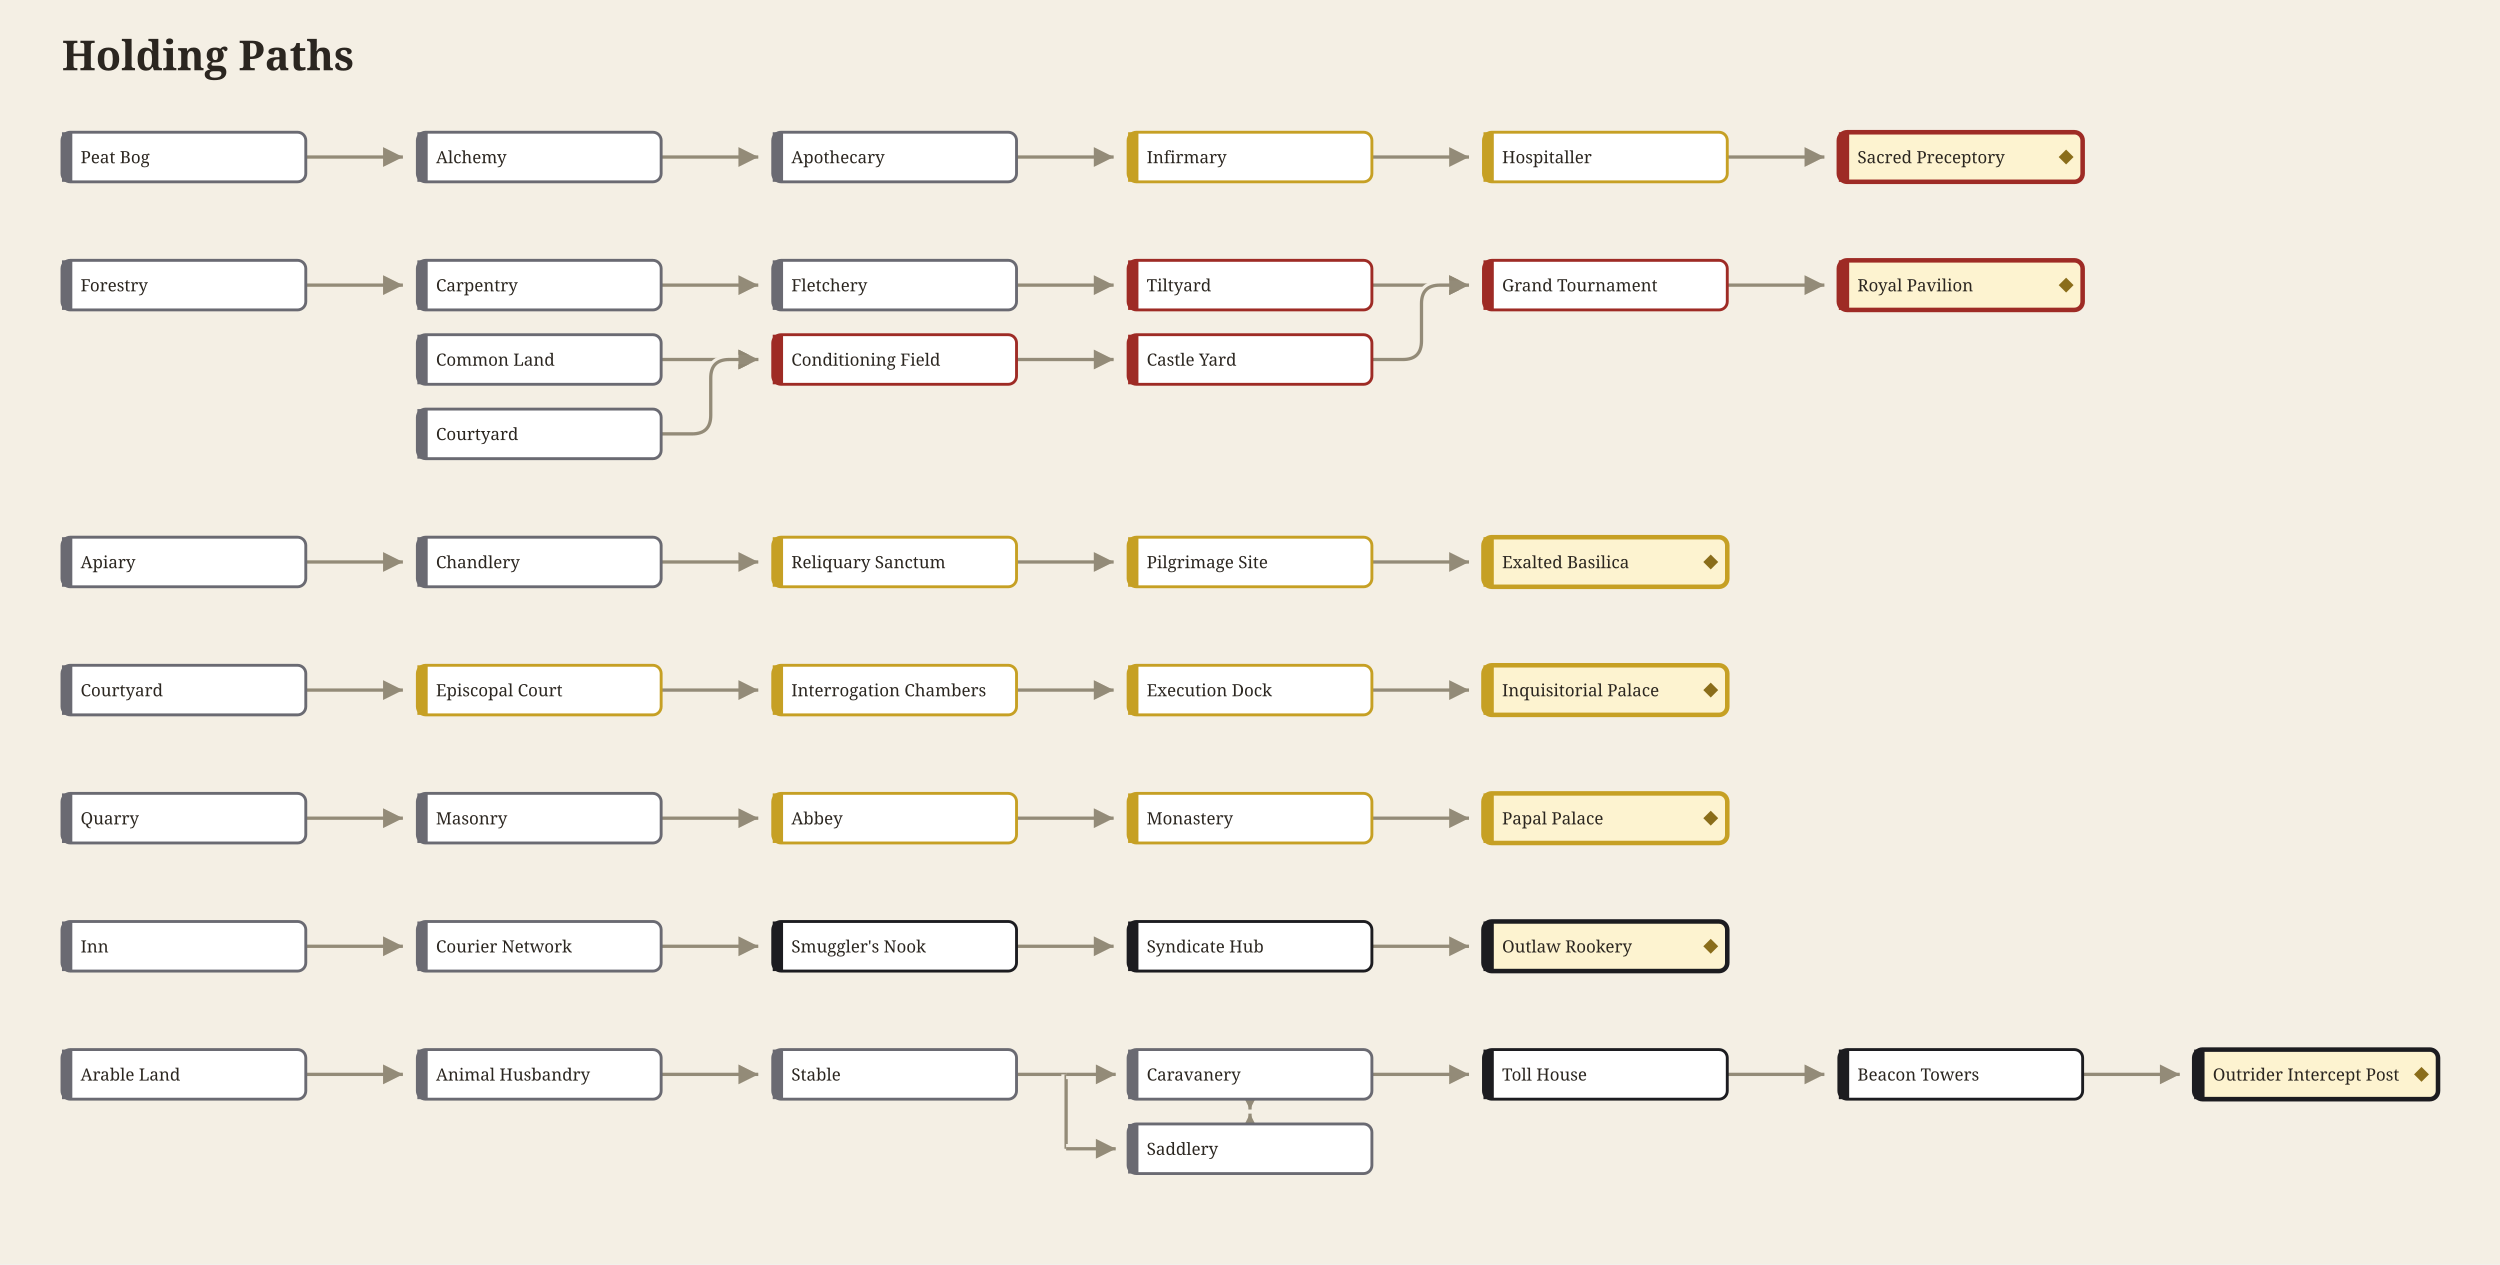
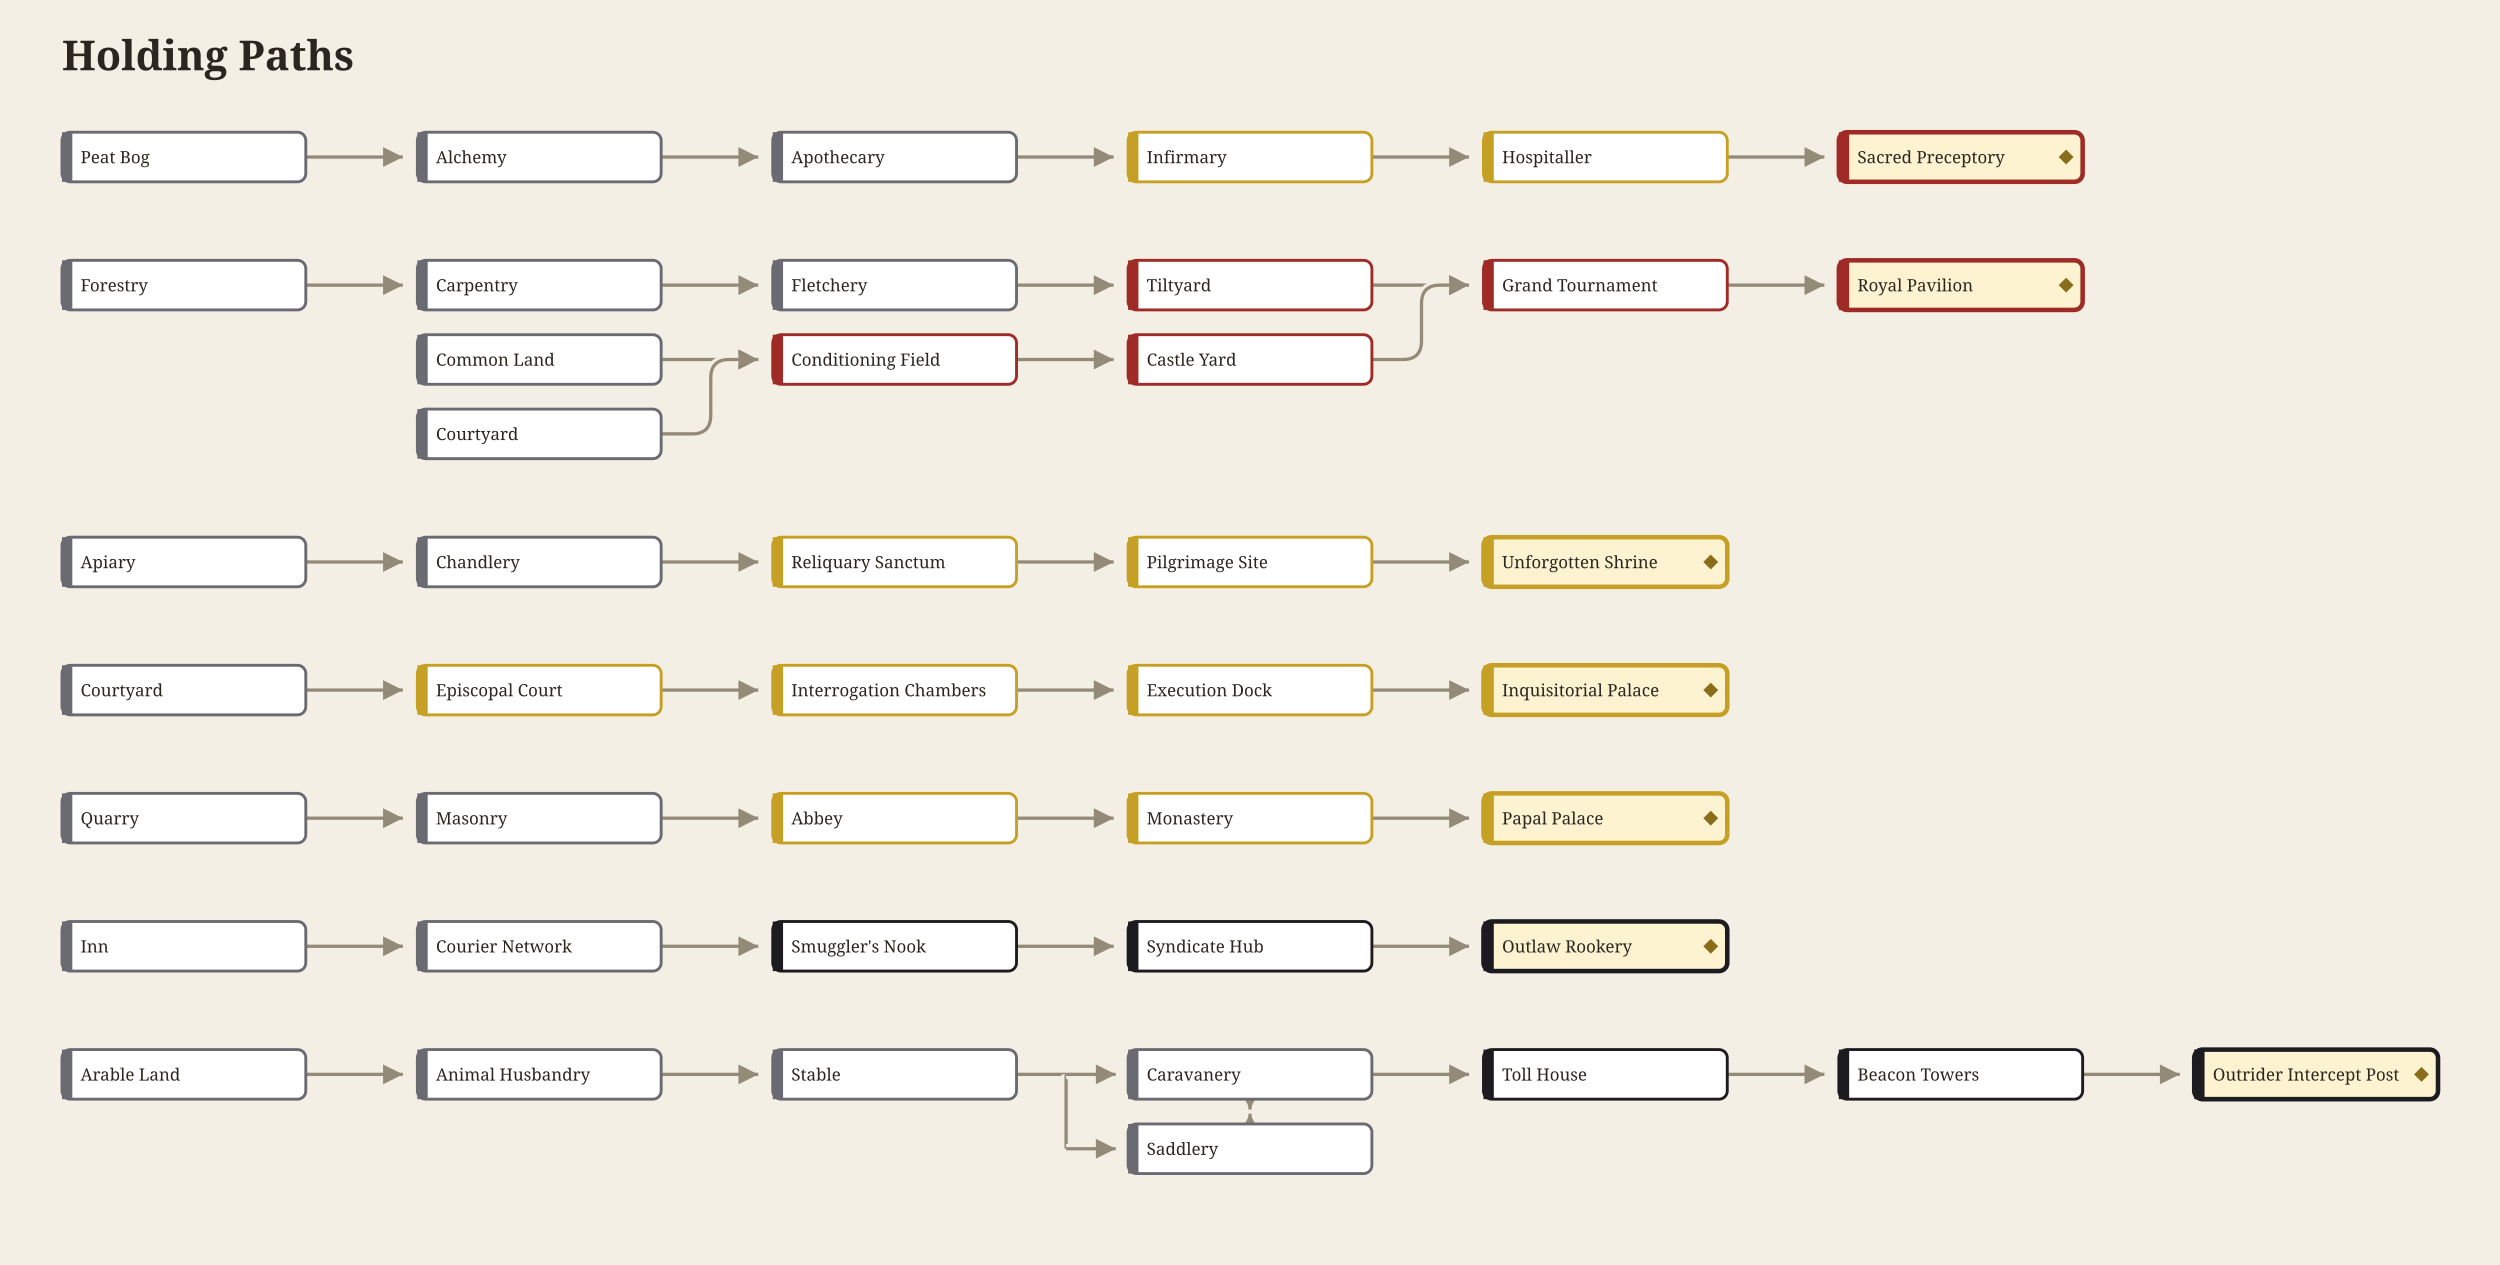
<svg xmlns="http://www.w3.org/2000/svg" width="1210" height="612" viewBox="0 0 1210 612" font-family="Georgia, serif">
  <rect width="1210" height="612" fill="#f4efe4" />
  <defs>
    <marker id="arw-2E5A8C" markerWidth="7" markerHeight="7" refX="6" refY="3" orient="auto">
      <path d="M0,0 L6,3 L0,6 Z" fill="#2E5A8C" />
    </marker>
    <marker id="arw-9E2B25" markerWidth="7" markerHeight="7" refX="6" refY="3" orient="auto">
      <path d="M0,0 L6,3 L0,6 Z" fill="#9E2B25" />
    </marker>
    <marker id="arw-1c9c8c" markerWidth="7" markerHeight="7" refX="6" refY="3" orient="auto">
      <path d="M0,0 L6,3 L0,6 Z" fill="#1c9c8c" />
    </marker>
    <marker id="arw-C6A024" markerWidth="7" markerHeight="7" refX="6" refY="3" orient="auto">
      <path d="M0,0 L6,3 L0,6 Z" fill="#C6A024" />
    </marker>
    <marker id="arw-6A3D8F" markerWidth="7" markerHeight="7" refX="6" refY="3" orient="auto">
      <path d="M0,0 L6,3 L0,6 Z" fill="#6A3D8F" />
    </marker>
    <marker id="arw-CC6A1A" markerWidth="7" markerHeight="7" refX="6" refY="3" orient="auto">
      <path d="M0,0 L6,3 L0,6 Z" fill="#CC6A1A" />
    </marker>
    <marker id="arw-3a7d3a" markerWidth="7" markerHeight="7" refX="6" refY="3" orient="auto">
      <path d="M0,0 L6,3 L0,6 Z" fill="#3a7d3a" />
    </marker>
    <marker id="arw-b5347a" markerWidth="7" markerHeight="7" refX="6" refY="3" orient="auto">
      <path d="M0,0 L6,3 L0,6 Z" fill="#b5347a" />
    </marker>
    <marker id="arw-2b6f9e" markerWidth="7" markerHeight="7" refX="6" refY="3" orient="auto">
      <path d="M0,0 L6,3 L0,6 Z" fill="#2b6f9e" />
    </marker>
    <marker id="arw-8a6d1a" markerWidth="7" markerHeight="7" refX="6" refY="3" orient="auto">
      <path d="M0,0 L6,3 L0,6 Z" fill="#8a6d1a" />
    </marker>
    <marker id="arw-5f5647" markerWidth="7" markerHeight="7" refX="6" refY="3" orient="auto">
      <path d="M0,0 L6,3 L0,6 Z" fill="#5f5647" />
    </marker>
    <marker id="arw-7a2ea0" markerWidth="7" markerHeight="7" refX="6" refY="3" orient="auto">
      <path d="M0,0 L6,3 L0,6 Z" fill="#7a2ea0" />
    </marker>
    <marker id="arw-0f8a7e" markerWidth="7" markerHeight="7" refX="6" refY="3" orient="auto">
      <path d="M0,0 L6,3 L0,6 Z" fill="#0f8a7e" />
    </marker>
    <marker id="arw-a83232" markerWidth="7" markerHeight="7" refX="6" refY="3" orient="auto">
      <path d="M0,0 L6,3 L0,6 Z" fill="#a83232" />
    </marker>
    <marker id="arw-8f8672" markerWidth="7" markerHeight="7" refX="6" refY="3" orient="auto">
      <path d="M0,0 L6,3 L0,6 Z" fill="#8f8672" />
    </marker>
  </defs>
  <text x="30" y="34" font-size="20" font-weight="bold" fill="#2b2620">Holding Paths</text>
  <path d="M148,76 L195,76" fill="none" stroke="#f4efe4" stroke-width="4.6" opacity="1" />
  <path d="M148,76 L195,76" fill="none" stroke="#8f8672" stroke-width="1.6" opacity="0.95" marker-end="url(#arw-8f8672)" />
  <path d="M320,76 L367,76" fill="none" stroke="#f4efe4" stroke-width="4.6" opacity="1" />
  <path d="M320,76 L367,76" fill="none" stroke="#8f8672" stroke-width="1.6" opacity="0.95" marker-end="url(#arw-8f8672)" />
  <path d="M492,76 L539,76" fill="none" stroke="#f4efe4" stroke-width="4.6" opacity="1" />
  <path d="M492,76 L539,76" fill="none" stroke="#8f8672" stroke-width="1.6" opacity="0.95" marker-end="url(#arw-8f8672)" />
  <path d="M664,76 L711,76" fill="none" stroke="#f4efe4" stroke-width="4.6" opacity="1" />
  <path d="M664,76 L711,76" fill="none" stroke="#8f8672" stroke-width="1.6" opacity="0.95" marker-end="url(#arw-8f8672)" />
  <path d="M836,76 L883,76" fill="none" stroke="#f4efe4" stroke-width="4.6" opacity="1" />
  <path d="M836,76 L883,76" fill="none" stroke="#8f8672" stroke-width="1.6" opacity="0.95" marker-end="url(#arw-8f8672)" />
  <rect x="30" y="64" width="118" height="24" rx="4" fill="#ffffff" stroke="#6a6a72" stroke-width="1.4" />
  <rect x="30" y="64" width="5" height="24" fill="#6a6a72" />
  <text x="39" y="79" font-size="8.2" fill="#2b2620">Peat Bog</text>
  <rect x="202" y="64" width="118" height="24" rx="4" fill="#ffffff" stroke="#6a6a72" stroke-width="1.4" />
  <rect x="202" y="64" width="5" height="24" fill="#6a6a72" />
  <text x="211" y="79" font-size="8.2" fill="#2b2620">Alchemy</text>
  <rect x="374" y="64" width="118" height="24" rx="4" fill="#ffffff" stroke="#6a6a72" stroke-width="1.4" />
  <rect x="374" y="64" width="5" height="24" fill="#6a6a72" />
  <text x="383" y="79" font-size="8.2" fill="#2b2620">Apothecary</text>
  <rect x="546" y="64" width="118" height="24" rx="4" fill="#ffffff" stroke="#C6A024" stroke-width="1.4" />
  <rect x="546" y="64" width="5" height="24" fill="#C6A024" />
  <text x="555" y="79" font-size="8.2" fill="#2b2620">Infirmary</text>
  <rect x="718" y="64" width="118" height="24" rx="4" fill="#ffffff" stroke="#C6A024" stroke-width="1.4" />
  <rect x="718" y="64" width="5" height="24" fill="#C6A024" />
  <text x="727" y="79" font-size="8.2" fill="#2b2620">Hospitaller</text>
  <rect x="890" y="64" width="118" height="24" rx="4" fill="#fdf3d0" stroke="#9E2B25" stroke-width="2.2" />
  <rect x="890" y="64" width="5" height="24" fill="#9E2B25" />
  <text x="899" y="79" font-size="8.2" fill="#2b2620">Sacred Preceptory</text>
  <polygon points="1000.0,72.4 1003.6,76.0 1000.0,79.6 996.4,76.0" fill="#8a6d1a" />
  <path d="M148,138 L195,138" fill="none" stroke="#f4efe4" stroke-width="4.6" opacity="1" />
  <path d="M148,138 L195,138" fill="none" stroke="#8f8672" stroke-width="1.6" opacity="0.95" marker-end="url(#arw-8f8672)" />
  <path d="M320,138 L367,138" fill="none" stroke="#f4efe4" stroke-width="4.6" opacity="1" />
  <path d="M320,138 L367,138" fill="none" stroke="#8f8672" stroke-width="1.6" opacity="0.95" marker-end="url(#arw-8f8672)" />
  <path d="M320,174 L367,174" fill="none" stroke="#f4efe4" stroke-width="4.6" opacity="1" />
  <path d="M320,174 L367,174" fill="none" stroke="#8f8672" stroke-width="1.6" opacity="0.95" marker-end="url(#arw-8f8672)" />
  <path d="M320,210 L335,210 Q344,210 344,201 L344,183 Q344,174 353,174 L367,174" fill="none" stroke="#f4efe4" stroke-width="4.6" opacity="1" />
  <path d="M320,210 L335,210 Q344,210 344,201 L344,183 Q344,174 353,174 L367,174" fill="none" stroke="#8f8672" stroke-width="1.6" opacity="0.95" marker-end="url(#arw-8f8672)" />
  <path d="M492,138 L539,138" fill="none" stroke="#f4efe4" stroke-width="4.6" opacity="1" />
  <path d="M492,138 L539,138" fill="none" stroke="#8f8672" stroke-width="1.6" opacity="0.95" marker-end="url(#arw-8f8672)" />
  <path d="M492,174 L539,174" fill="none" stroke="#f4efe4" stroke-width="4.6" opacity="1" />
  <path d="M492,174 L539,174" fill="none" stroke="#8f8672" stroke-width="1.6" opacity="0.95" marker-end="url(#arw-8f8672)" />
  <path d="M664,138 L711,138" fill="none" stroke="#f4efe4" stroke-width="4.6" opacity="1" />
  <path d="M664,138 L711,138" fill="none" stroke="#8f8672" stroke-width="1.6" opacity="0.95" marker-end="url(#arw-8f8672)" />
  <path d="M664,174 L679,174 Q688,174 688,165 L688,147 Q688,138 697,138 L711,138" fill="none" stroke="#f4efe4" stroke-width="4.6" opacity="1" />
  <path d="M664,174 L679,174 Q688,174 688,165 L688,147 Q688,138 697,138 L711,138" fill="none" stroke="#8f8672" stroke-width="1.6" opacity="0.95" marker-end="url(#arw-8f8672)" />
  <path d="M836,138 L883,138" fill="none" stroke="#f4efe4" stroke-width="4.6" opacity="1" />
  <path d="M836,138 L883,138" fill="none" stroke="#8f8672" stroke-width="1.6" opacity="0.95" marker-end="url(#arw-8f8672)" />
  <rect x="30" y="126" width="118" height="24" rx="4" fill="#ffffff" stroke="#6a6a72" stroke-width="1.4" />
  <rect x="30" y="126" width="5" height="24" fill="#6a6a72" />
  <text x="39" y="141" font-size="8.2" fill="#2b2620">Forestry</text>
  <rect x="202" y="126" width="118" height="24" rx="4" fill="#ffffff" stroke="#6a6a72" stroke-width="1.4" />
  <rect x="202" y="126" width="5" height="24" fill="#6a6a72" />
  <text x="211" y="141" font-size="8.2" fill="#2b2620">Carpentry</text>
  <rect x="202" y="162" width="118" height="24" rx="4" fill="#ffffff" stroke="#6a6a72" stroke-width="1.4" />
  <rect x="202" y="162" width="5" height="24" fill="#6a6a72" />
  <text x="211" y="177" font-size="8.2" fill="#2b2620">Common Land</text>
  <rect x="202" y="198" width="118" height="24" rx="4" fill="#ffffff" stroke="#6a6a72" stroke-width="1.4" />
  <rect x="202" y="198" width="5" height="24" fill="#6a6a72" />
  <text x="211" y="213" font-size="8.2" fill="#2b2620">Courtyard</text>
  <rect x="374" y="126" width="118" height="24" rx="4" fill="#ffffff" stroke="#6a6a72" stroke-width="1.4" />
  <rect x="374" y="126" width="5" height="24" fill="#6a6a72" />
  <text x="383" y="141" font-size="8.2" fill="#2b2620">Fletchery</text>
  <rect x="374" y="162" width="118" height="24" rx="4" fill="#ffffff" stroke="#9E2B25" stroke-width="1.4" />
  <rect x="374" y="162" width="5" height="24" fill="#9E2B25" />
  <text x="383" y="177" font-size="8.2" fill="#2b2620">Conditioning Field</text>
  <rect x="546" y="126" width="118" height="24" rx="4" fill="#ffffff" stroke="#9E2B25" stroke-width="1.4" />
  <rect x="546" y="126" width="5" height="24" fill="#9E2B25" />
  <text x="555" y="141" font-size="8.2" fill="#2b2620">Tiltyard</text>
  <rect x="546" y="162" width="118" height="24" rx="4" fill="#ffffff" stroke="#9E2B25" stroke-width="1.4" />
  <rect x="546" y="162" width="5" height="24" fill="#9E2B25" />
  <text x="555" y="177" font-size="8.2" fill="#2b2620">Castle Yard</text>
  <rect x="718" y="126" width="118" height="24" rx="4" fill="#ffffff" stroke="#9E2B25" stroke-width="1.4" />
  <rect x="718" y="126" width="5" height="24" fill="#9E2B25" />
  <text x="727" y="141" font-size="8.2" fill="#2b2620">Grand Tournament</text>
  <rect x="890" y="126" width="118" height="24" rx="4" fill="#fdf3d0" stroke="#9E2B25" stroke-width="2.2" />
  <rect x="890" y="126" width="5" height="24" fill="#9E2B25" />
  <text x="899" y="141" font-size="8.2" fill="#2b2620">Royal Pavilion</text>
  <polygon points="1000.0,134.4 1003.6,138.0 1000.0,141.6 996.4,138.0" fill="#8a6d1a" />
  <path d="M148,272 L195,272" fill="none" stroke="#f4efe4" stroke-width="4.6" opacity="1" />
  <path d="M148,272 L195,272" fill="none" stroke="#8f8672" stroke-width="1.6" opacity="0.95" marker-end="url(#arw-8f8672)" />
  <path d="M320,272 L367,272" fill="none" stroke="#f4efe4" stroke-width="4.6" opacity="1" />
  <path d="M320,272 L367,272" fill="none" stroke="#8f8672" stroke-width="1.6" opacity="0.95" marker-end="url(#arw-8f8672)" />
  <path d="M492,272 L539,272" fill="none" stroke="#f4efe4" stroke-width="4.6" opacity="1" />
  <path d="M492,272 L539,272" fill="none" stroke="#8f8672" stroke-width="1.6" opacity="0.95" marker-end="url(#arw-8f8672)" />
  <path d="M664,272 L711,272" fill="none" stroke="#f4efe4" stroke-width="4.6" opacity="1" />
  <path d="M664,272 L711,272" fill="none" stroke="#8f8672" stroke-width="1.6" opacity="0.95" marker-end="url(#arw-8f8672)" />
  <rect x="30" y="260" width="118" height="24" rx="4" fill="#ffffff" stroke="#6a6a72" stroke-width="1.4" />
  <rect x="30" y="260" width="5" height="24" fill="#6a6a72" />
  <text x="39" y="275" font-size="8.2" fill="#2b2620">Apiary</text>
  <rect x="202" y="260" width="118" height="24" rx="4" fill="#ffffff" stroke="#6a6a72" stroke-width="1.4" />
  <rect x="202" y="260" width="5" height="24" fill="#6a6a72" />
  <text x="211" y="275" font-size="8.2" fill="#2b2620">Chandlery</text>
  <rect x="374" y="260" width="118" height="24" rx="4" fill="#ffffff" stroke="#C6A024" stroke-width="1.4" />
  <rect x="374" y="260" width="5" height="24" fill="#C6A024" />
  <text x="383" y="275" font-size="8.2" fill="#2b2620">Reliquary Sanctum</text>
  <rect x="546" y="260" width="118" height="24" rx="4" fill="#ffffff" stroke="#C6A024" stroke-width="1.4" />
  <rect x="546" y="260" width="5" height="24" fill="#C6A024" />
  <text x="555" y="275" font-size="8.2" fill="#2b2620">Pilgrimage Site</text>
  <rect x="718" y="260" width="118" height="24" rx="4" fill="#fdf3d0" stroke="#C6A024" stroke-width="2.2" />
  <rect x="718" y="260" width="5" height="24" fill="#C6A024" />
-   <text x="727" y="275" font-size="8.2" fill="#2b2620">Exalted Basilica</text>
+   <text x="727" y="275" font-size="8.2" fill="#2b2620">Unforgotten Shrine</text>
  <polygon points="828.0,268.4 831.6,272.0 828.0,275.6 824.4,272.0" fill="#8a6d1a" />
  <path d="M148,334 L195,334" fill="none" stroke="#f4efe4" stroke-width="4.6" opacity="1" />
  <path d="M148,334 L195,334" fill="none" stroke="#8f8672" stroke-width="1.6" opacity="0.95" marker-end="url(#arw-8f8672)" />
  <path d="M320,334 L367,334" fill="none" stroke="#f4efe4" stroke-width="4.6" opacity="1" />
  <path d="M320,334 L367,334" fill="none" stroke="#8f8672" stroke-width="1.6" opacity="0.95" marker-end="url(#arw-8f8672)" />
  <path d="M492,334 L539,334" fill="none" stroke="#f4efe4" stroke-width="4.6" opacity="1" />
  <path d="M492,334 L539,334" fill="none" stroke="#8f8672" stroke-width="1.6" opacity="0.95" marker-end="url(#arw-8f8672)" />
  <path d="M664,334 L711,334" fill="none" stroke="#f4efe4" stroke-width="4.6" opacity="1" />
  <path d="M664,334 L711,334" fill="none" stroke="#8f8672" stroke-width="1.6" opacity="0.95" marker-end="url(#arw-8f8672)" />
  <rect x="30" y="322" width="118" height="24" rx="4" fill="#ffffff" stroke="#6a6a72" stroke-width="1.4" />
  <rect x="30" y="322" width="5" height="24" fill="#6a6a72" />
  <text x="39" y="337" font-size="8.2" fill="#2b2620">Courtyard</text>
  <rect x="202" y="322" width="118" height="24" rx="4" fill="#ffffff" stroke="#C6A024" stroke-width="1.4" />
  <rect x="202" y="322" width="5" height="24" fill="#C6A024" />
  <text x="211" y="337" font-size="8.2" fill="#2b2620">Episcopal Court</text>
  <rect x="374" y="322" width="118" height="24" rx="4" fill="#ffffff" stroke="#C6A024" stroke-width="1.4" />
  <rect x="374" y="322" width="5" height="24" fill="#C6A024" />
  <text x="383" y="337" font-size="8.2" fill="#2b2620">Interrogation Chambers</text>
  <rect x="546" y="322" width="118" height="24" rx="4" fill="#ffffff" stroke="#C6A024" stroke-width="1.4" />
  <rect x="546" y="322" width="5" height="24" fill="#C6A024" />
  <text x="555" y="337" font-size="8.2" fill="#2b2620">Execution Dock</text>
  <rect x="718" y="322" width="118" height="24" rx="4" fill="#fdf3d0" stroke="#C6A024" stroke-width="2.2" />
  <rect x="718" y="322" width="5" height="24" fill="#C6A024" />
  <text x="727" y="337" font-size="8.2" fill="#2b2620">Inquisitorial Palace</text>
  <polygon points="828.0,330.4 831.6,334.0 828.0,337.6 824.4,334.0" fill="#8a6d1a" />
  <path d="M148,396 L195,396" fill="none" stroke="#f4efe4" stroke-width="4.6" opacity="1" />
  <path d="M148,396 L195,396" fill="none" stroke="#8f8672" stroke-width="1.6" opacity="0.95" marker-end="url(#arw-8f8672)" />
  <path d="M320,396 L367,396" fill="none" stroke="#f4efe4" stroke-width="4.6" opacity="1" />
  <path d="M320,396 L367,396" fill="none" stroke="#8f8672" stroke-width="1.6" opacity="0.95" marker-end="url(#arw-8f8672)" />
  <path d="M492,396 L539,396" fill="none" stroke="#f4efe4" stroke-width="4.6" opacity="1" />
  <path d="M492,396 L539,396" fill="none" stroke="#8f8672" stroke-width="1.6" opacity="0.95" marker-end="url(#arw-8f8672)" />
  <path d="M664,396 L711,396" fill="none" stroke="#f4efe4" stroke-width="4.6" opacity="1" />
  <path d="M664,396 L711,396" fill="none" stroke="#8f8672" stroke-width="1.6" opacity="0.95" marker-end="url(#arw-8f8672)" />
  <rect x="30" y="384" width="118" height="24" rx="4" fill="#ffffff" stroke="#6a6a72" stroke-width="1.4" />
  <rect x="30" y="384" width="5" height="24" fill="#6a6a72" />
  <text x="39" y="399" font-size="8.2" fill="#2b2620">Quarry</text>
  <rect x="202" y="384" width="118" height="24" rx="4" fill="#ffffff" stroke="#6a6a72" stroke-width="1.4" />
  <rect x="202" y="384" width="5" height="24" fill="#6a6a72" />
  <text x="211" y="399" font-size="8.2" fill="#2b2620">Masonry</text>
  <rect x="374" y="384" width="118" height="24" rx="4" fill="#ffffff" stroke="#C6A024" stroke-width="1.4" />
  <rect x="374" y="384" width="5" height="24" fill="#C6A024" />
  <text x="383" y="399" font-size="8.2" fill="#2b2620">Abbey</text>
  <rect x="546" y="384" width="118" height="24" rx="4" fill="#ffffff" stroke="#C6A024" stroke-width="1.4" />
  <rect x="546" y="384" width="5" height="24" fill="#C6A024" />
  <text x="555" y="399" font-size="8.2" fill="#2b2620">Monastery</text>
  <rect x="718" y="384" width="118" height="24" rx="4" fill="#fdf3d0" stroke="#C6A024" stroke-width="2.2" />
  <rect x="718" y="384" width="5" height="24" fill="#C6A024" />
  <text x="727" y="399" font-size="8.2" fill="#2b2620">Papal Palace</text>
  <polygon points="828.0,392.4 831.6,396.0 828.0,399.6 824.4,396.0" fill="#8a6d1a" />
  <path d="M148,458 L195,458" fill="none" stroke="#f4efe4" stroke-width="4.6" opacity="1" />
  <path d="M148,458 L195,458" fill="none" stroke="#8f8672" stroke-width="1.6" opacity="0.95" marker-end="url(#arw-8f8672)" />
  <path d="M320,458 L367,458" fill="none" stroke="#f4efe4" stroke-width="4.6" opacity="1" />
  <path d="M320,458 L367,458" fill="none" stroke="#8f8672" stroke-width="1.6" opacity="0.95" marker-end="url(#arw-8f8672)" />
  <path d="M492,458 L539,458" fill="none" stroke="#f4efe4" stroke-width="4.6" opacity="1" />
  <path d="M492,458 L539,458" fill="none" stroke="#8f8672" stroke-width="1.6" opacity="0.95" marker-end="url(#arw-8f8672)" />
  <path d="M664,458 L711,458" fill="none" stroke="#f4efe4" stroke-width="4.6" opacity="1" />
  <path d="M664,458 L711,458" fill="none" stroke="#8f8672" stroke-width="1.6" opacity="0.95" marker-end="url(#arw-8f8672)" />
  <rect x="30" y="446" width="118" height="24" rx="4" fill="#ffffff" stroke="#6a6a72" stroke-width="1.4" />
  <rect x="30" y="446" width="5" height="24" fill="#6a6a72" />
  <text x="39" y="461" font-size="8.2" fill="#2b2620">Inn</text>
  <rect x="202" y="446" width="118" height="24" rx="4" fill="#ffffff" stroke="#6a6a72" stroke-width="1.4" />
  <rect x="202" y="446" width="5" height="24" fill="#6a6a72" />
  <text x="211" y="461" font-size="8.2" fill="#2b2620">Courier Network</text>
  <rect x="374" y="446" width="118" height="24" rx="4" fill="#ffffff" stroke="#1c1c20" stroke-width="1.4" />
  <rect x="374" y="446" width="5" height="24" fill="#1c1c20" />
  <text x="383" y="461" font-size="8.2" fill="#2b2620">Smuggler's Nook</text>
  <rect x="546" y="446" width="118" height="24" rx="4" fill="#ffffff" stroke="#1c1c20" stroke-width="1.4" />
  <rect x="546" y="446" width="5" height="24" fill="#1c1c20" />
  <text x="555" y="461" font-size="8.2" fill="#2b2620">Syndicate Hub</text>
  <rect x="718" y="446" width="118" height="24" rx="4" fill="#fdf3d0" stroke="#1c1c20" stroke-width="2.2" />
  <rect x="718" y="446" width="5" height="24" fill="#1c1c20" />
  <text x="727" y="461" font-size="8.2" fill="#2b2620">Outlaw Rookery</text>
  <polygon points="828.0,454.4 831.6,458.0 828.0,461.6 824.4,458.0" fill="#8a6d1a" />
  <path d="M148,520 L195,520" fill="none" stroke="#f4efe4" stroke-width="4.6" opacity="1" />
  <path d="M148,520 L195,520" fill="none" stroke="#8f8672" stroke-width="1.6" opacity="0.95" marker-end="url(#arw-8f8672)" />
  <path d="M320,520 L367,520" fill="none" stroke="#f4efe4" stroke-width="4.6" opacity="1" />
  <path d="M320,520 L367,520" fill="none" stroke="#8f8672" stroke-width="1.6" opacity="0.95" marker-end="url(#arw-8f8672)" />
  <path d="M492,520 L516,520" fill="none" stroke="#f4efe4" stroke-width="4.6" opacity="1" />
  <path d="M492,520 L516,520" fill="none" stroke="#8f8672" stroke-width="1.6" opacity="0.95" />
  <path d="M516,520 L516,556" fill="none" stroke="#f4efe4" stroke-width="4.6" opacity="1" />
  <path d="M516,520 L516,556" fill="none" stroke="#8f8672" stroke-width="1.6" opacity="0.95" />
  <path d="M516,556 L540,556" fill="none" stroke="#f4efe4" stroke-width="4.6" opacity="1" />
  <path d="M516,556 L540,556" fill="none" stroke="#8f8672" stroke-width="1.6" opacity="0.95" marker-end="url(#arw-8f8672)" />
  <path d="M516,520 L540,520" fill="none" stroke="#f4efe4" stroke-width="4.6" opacity="1" />
  <path d="M516,520 L540,520" fill="none" stroke="#8f8672" stroke-width="1.6" opacity="0.95" marker-end="url(#arw-8f8672)" />
  <path d="M664,520 L711,520" fill="none" stroke="#f4efe4" stroke-width="4.6" opacity="1" />
  <path d="M664,520 L711,520" fill="none" stroke="#8f8672" stroke-width="1.6" opacity="0.95" marker-end="url(#arw-8f8672)" />
  <path d="M836,520 L883,520" fill="none" stroke="#f4efe4" stroke-width="4.6" opacity="1" />
  <path d="M836,520 L883,520" fill="none" stroke="#8f8672" stroke-width="1.6" opacity="0.95" marker-end="url(#arw-8f8672)" />
  <path d="M1008,520 L1055,520" fill="none" stroke="#f4efe4" stroke-width="4.6" opacity="1" />
  <path d="M1008,520 L1055,520" fill="none" stroke="#8f8672" stroke-width="1.6" opacity="0.95" marker-end="url(#arw-8f8672)" />
  <path d="M605,532 L605,537" fill="none" stroke="#f4efe4" stroke-width="4.6" opacity="1" />
  <path d="M605,532 L605,537" fill="none" stroke="#8f8672" stroke-width="1.6" opacity="0.95" marker-end="url(#arw-8f8672)" />
  <path d="M605,544 L605,539" fill="none" stroke="#f4efe4" stroke-width="4.6" opacity="1" />
  <path d="M605,544 L605,539" fill="none" stroke="#8f8672" stroke-width="1.6" opacity="0.95" marker-end="url(#arw-8f8672)" />
  <rect x="30" y="508" width="118" height="24" rx="4" fill="#ffffff" stroke="#6a6a72" stroke-width="1.4" />
  <rect x="30" y="508" width="5" height="24" fill="#6a6a72" />
  <text x="39" y="523" font-size="8.2" fill="#2b2620">Arable Land</text>
  <rect x="202" y="508" width="118" height="24" rx="4" fill="#ffffff" stroke="#6a6a72" stroke-width="1.4" />
  <rect x="202" y="508" width="5" height="24" fill="#6a6a72" />
  <text x="211" y="523" font-size="8.2" fill="#2b2620">Animal Husbandry</text>
  <rect x="374" y="508" width="118" height="24" rx="4" fill="#ffffff" stroke="#6a6a72" stroke-width="1.4" />
  <rect x="374" y="508" width="5" height="24" fill="#6a6a72" />
  <text x="383" y="523" font-size="8.2" fill="#2b2620">Stable</text>
  <rect x="546" y="508" width="118" height="24" rx="4" fill="#ffffff" stroke="#6a6a72" stroke-width="1.4" />
  <rect x="546" y="508" width="5" height="24" fill="#6a6a72" />
  <text x="555" y="523" font-size="8.2" fill="#2b2620">Caravanery</text>
  <rect x="546" y="544" width="118" height="24" rx="4" fill="#ffffff" stroke="#6a6a72" stroke-width="1.4" />
  <rect x="546" y="544" width="5" height="24" fill="#6a6a72" />
  <text x="555" y="559" font-size="8.2" fill="#2b2620">Saddlery</text>
  <rect x="718" y="508" width="118" height="24" rx="4" fill="#ffffff" stroke="#1c1c20" stroke-width="1.4" />
  <rect x="718" y="508" width="5" height="24" fill="#1c1c20" />
  <text x="727" y="523" font-size="8.2" fill="#2b2620">Toll House</text>
  <rect x="890" y="508" width="118" height="24" rx="4" fill="#ffffff" stroke="#1c1c20" stroke-width="1.4" />
  <rect x="890" y="508" width="5" height="24" fill="#1c1c20" />
  <text x="899" y="523" font-size="8.2" fill="#2b2620">Beacon Towers</text>
  <rect x="1062" y="508" width="118" height="24" rx="4" fill="#fdf3d0" stroke="#1c1c20" stroke-width="2.2" />
  <rect x="1062" y="508" width="5" height="24" fill="#1c1c20" />
  <text x="1071" y="523" font-size="8.2" fill="#2b2620">Outrider Intercept Post</text>
  <polygon points="1172.0,516.4 1175.6,520.0 1172.0,523.6 1168.4,520.0" fill="#8a6d1a" />
</svg>
